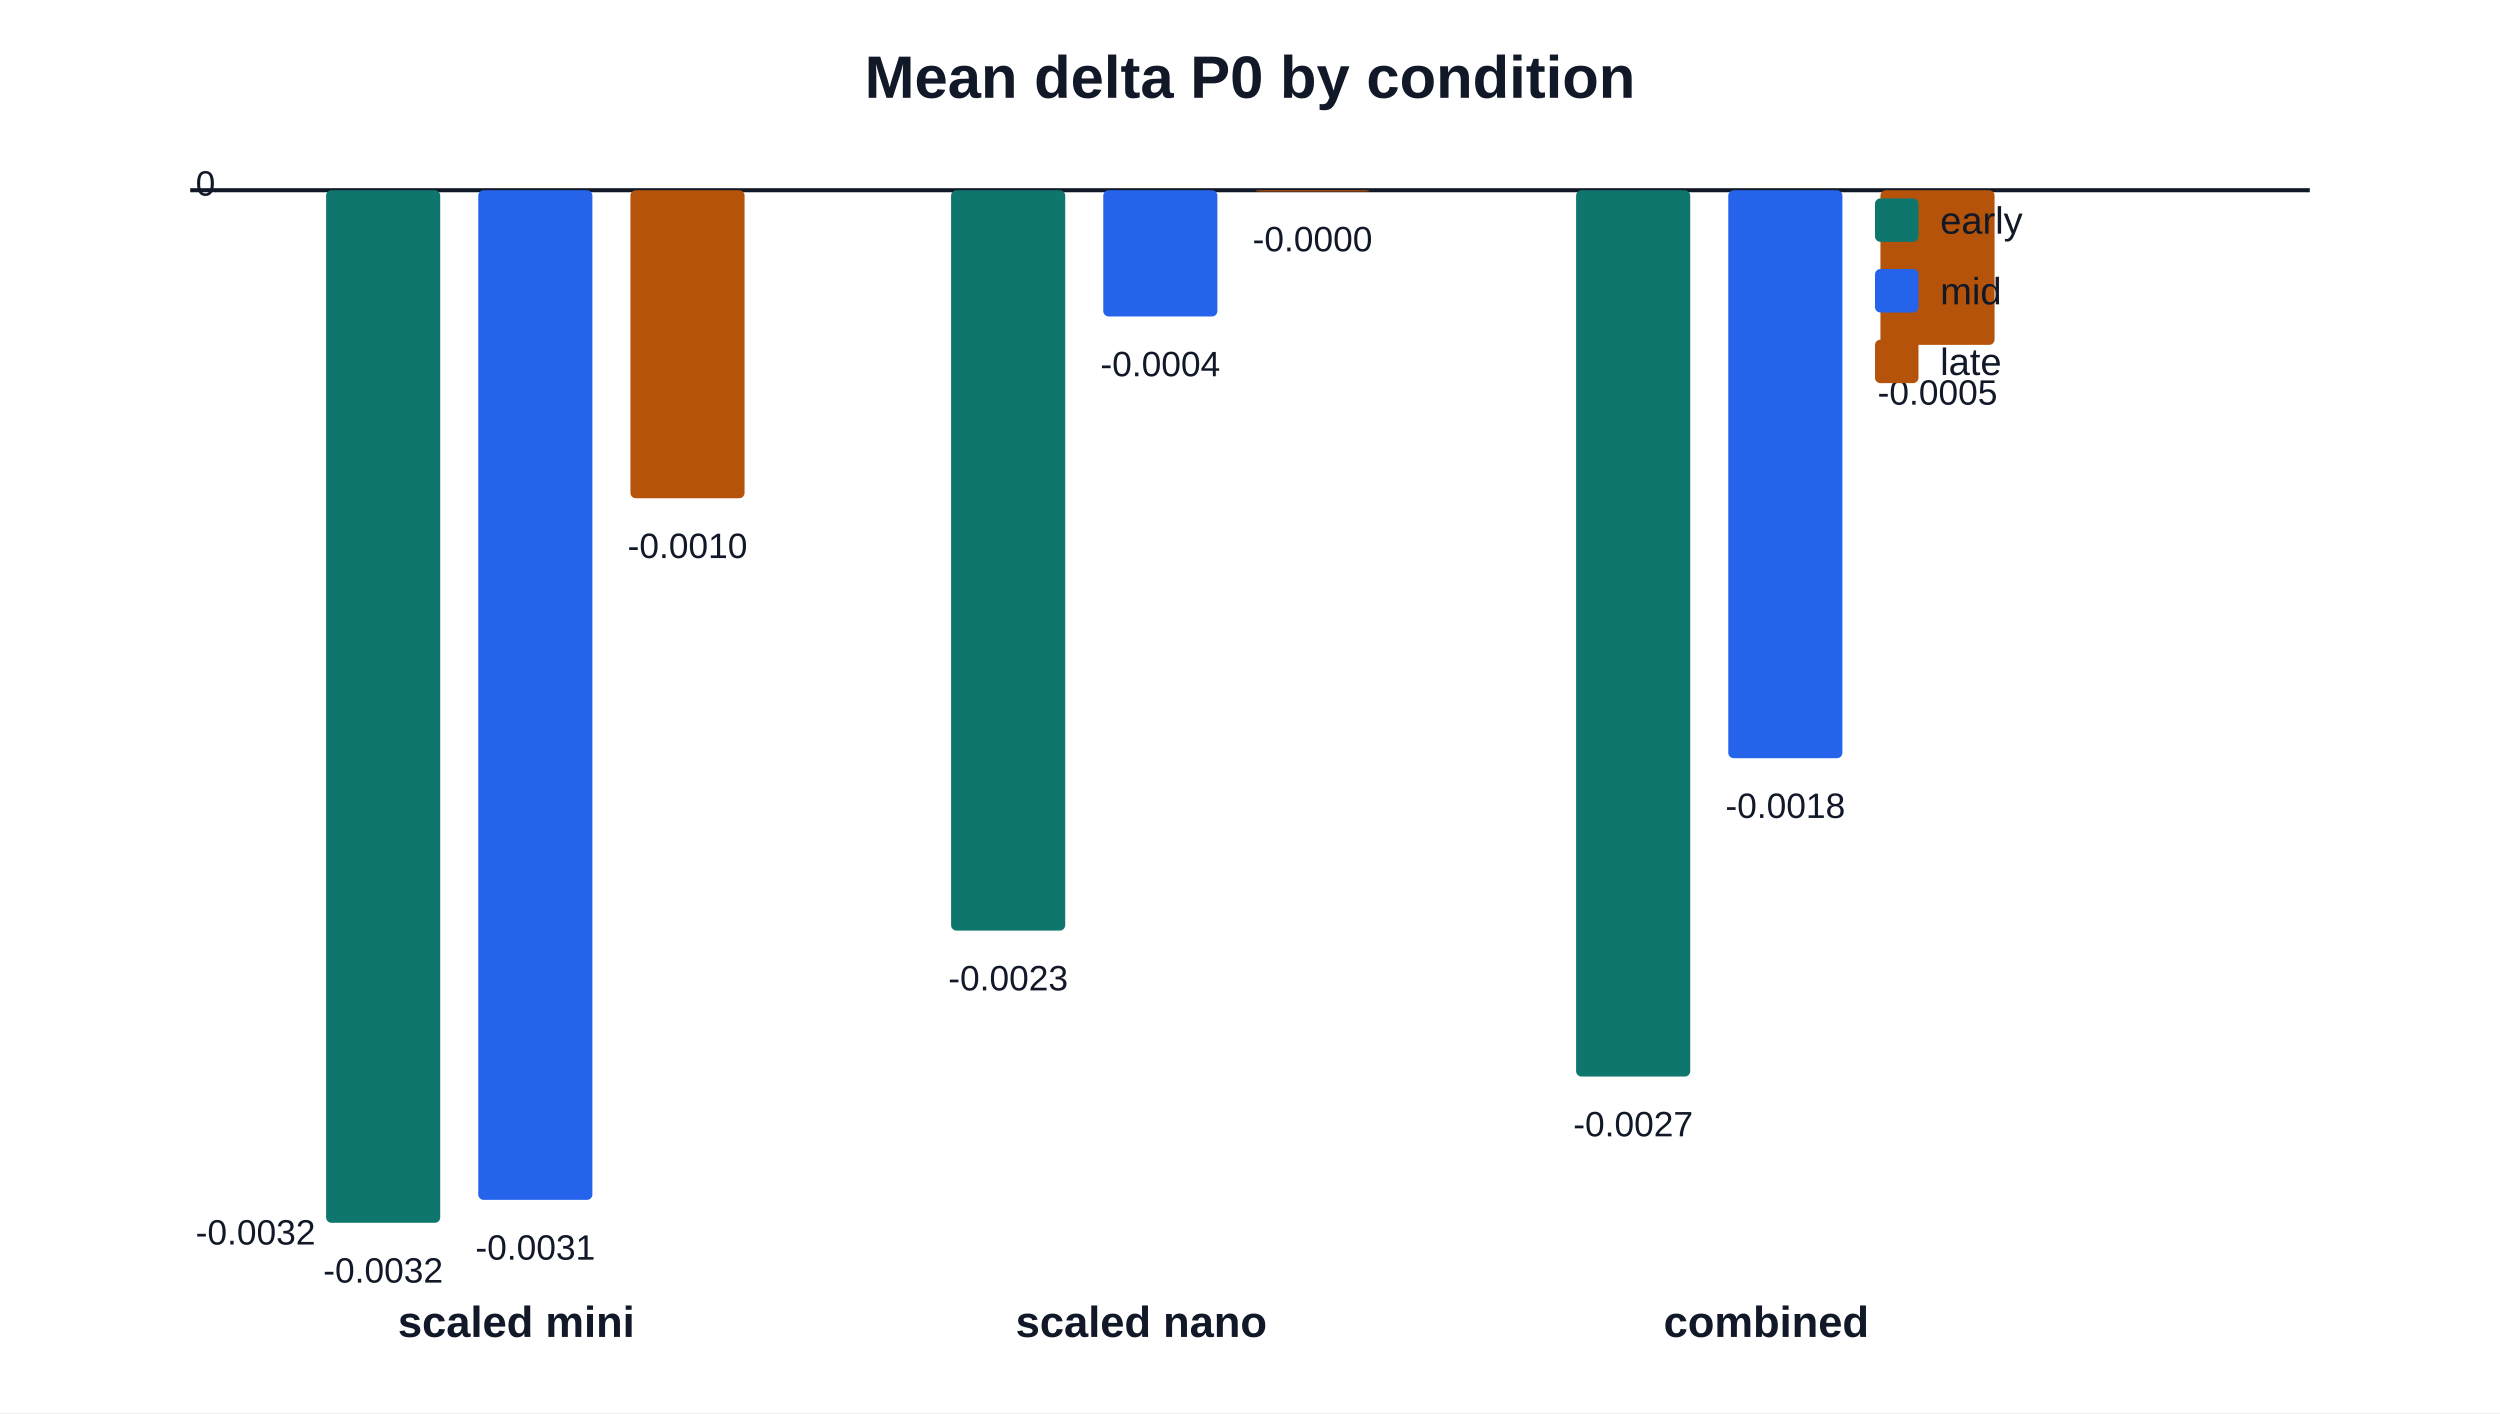
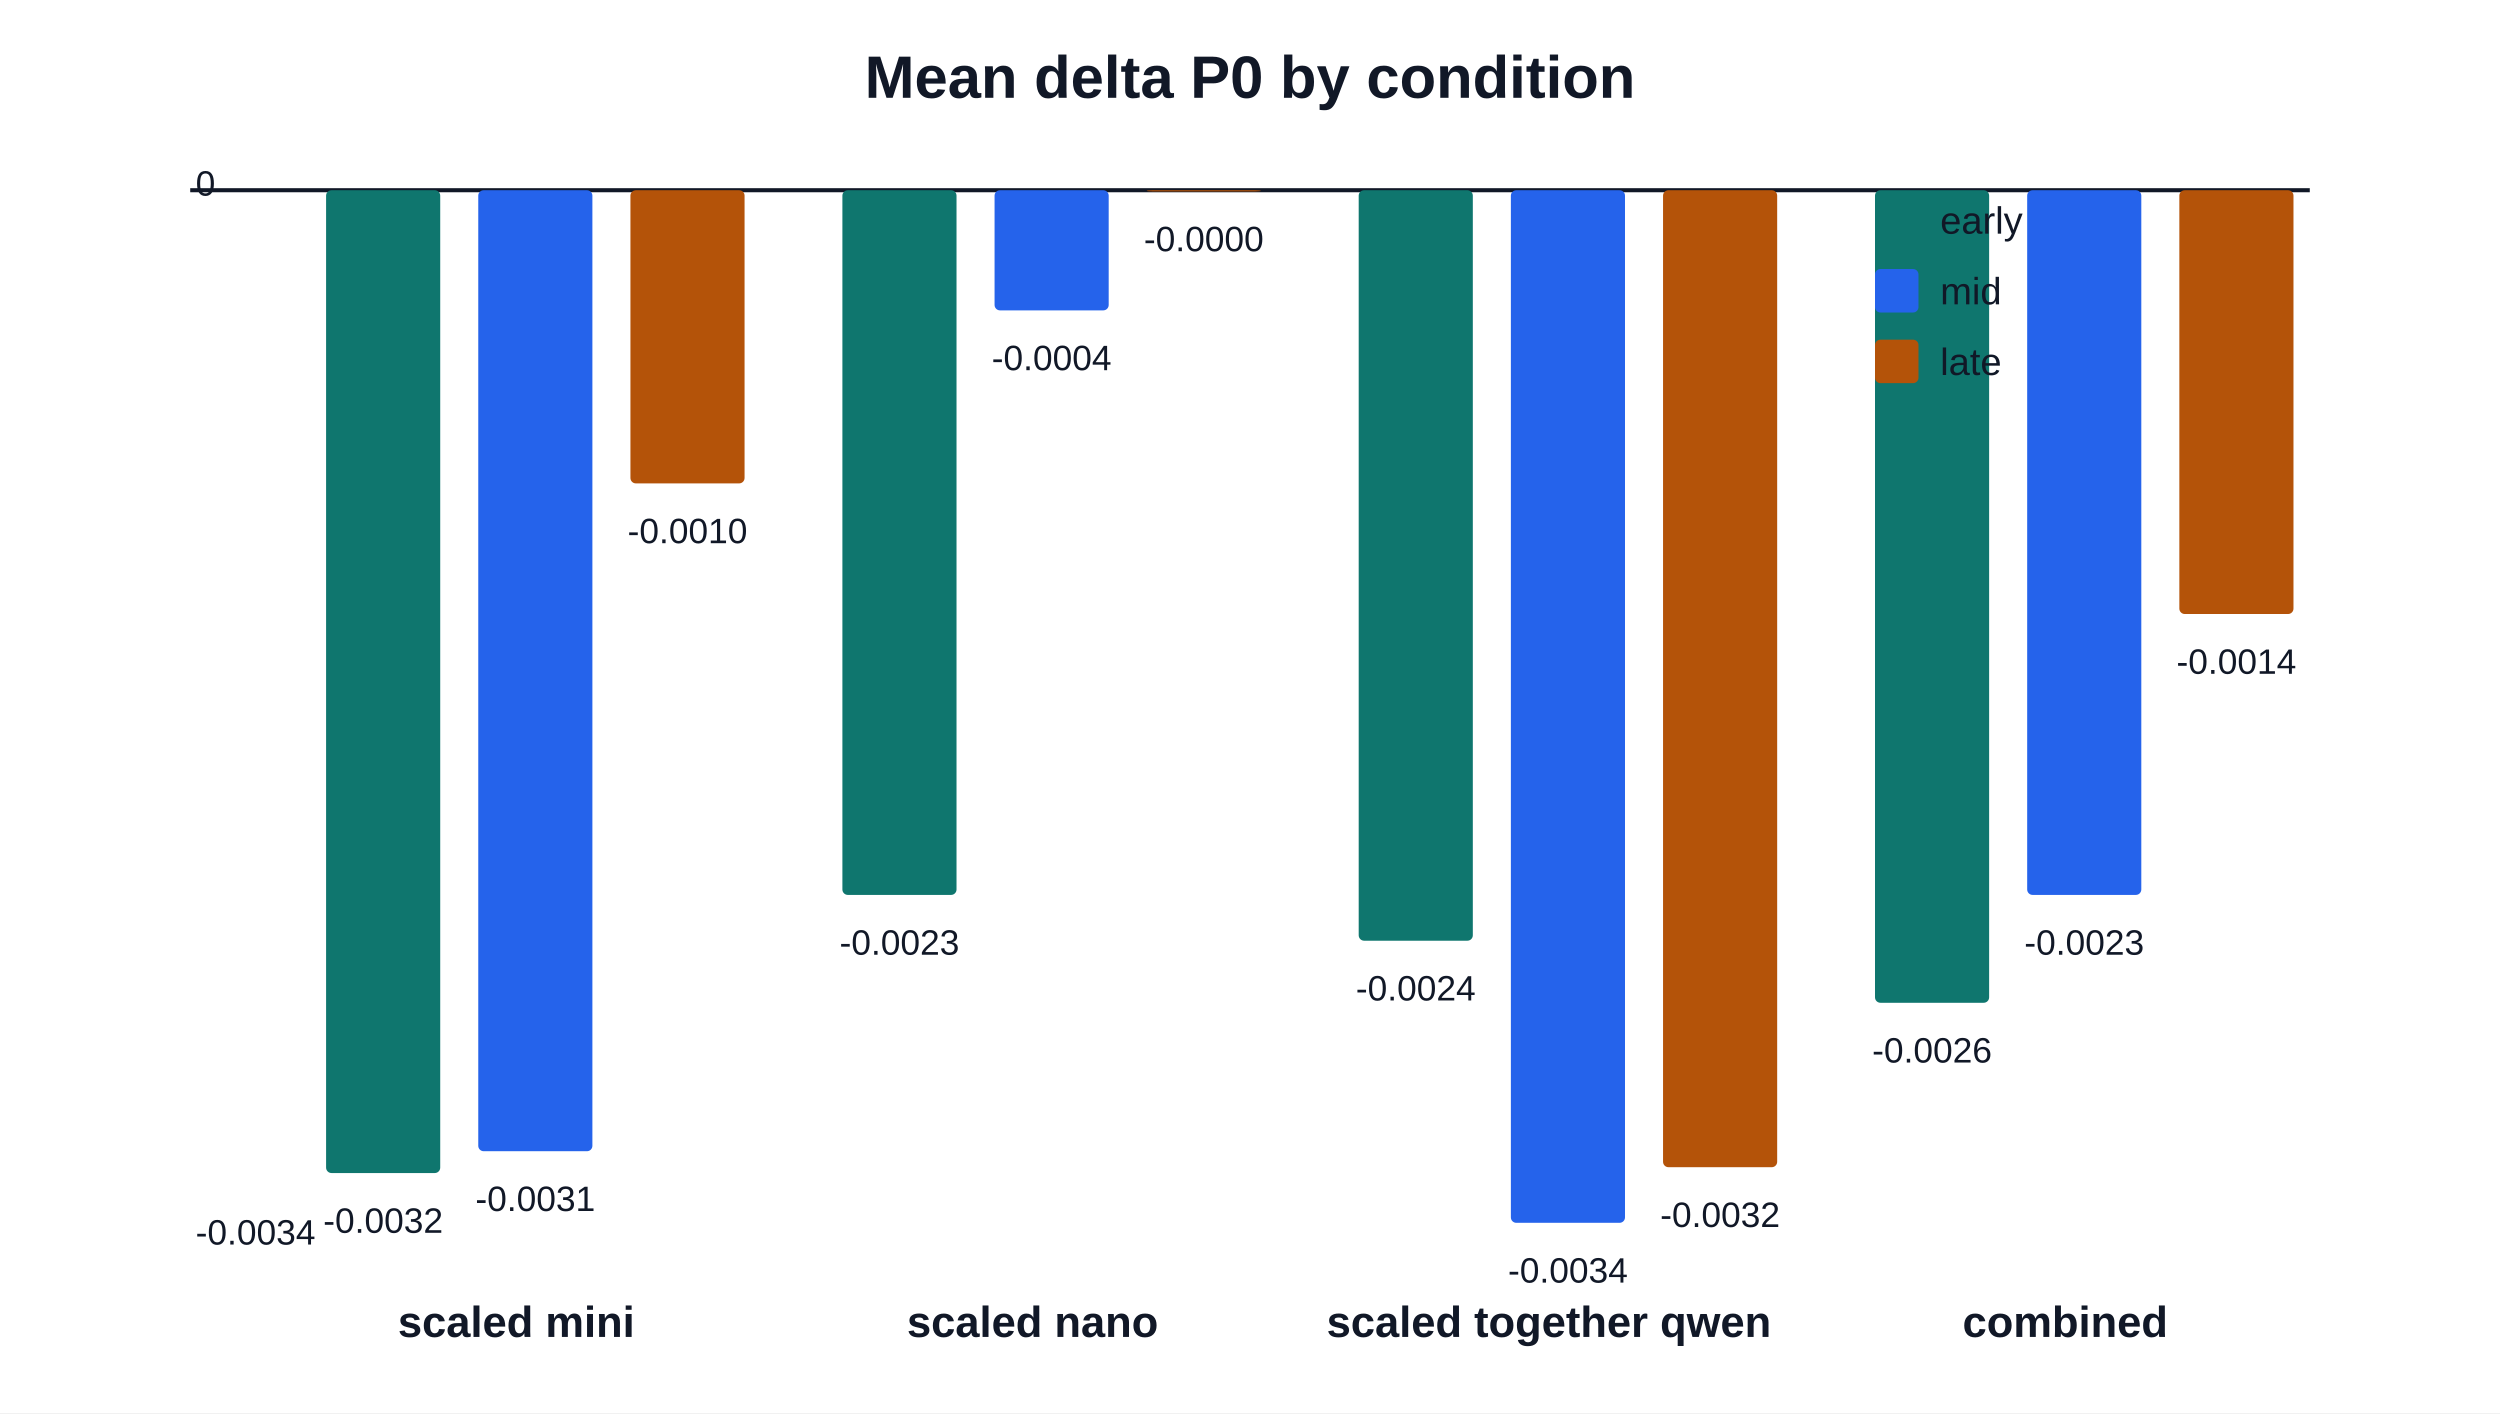
<svg xmlns="http://www.w3.org/2000/svg" width="920" height="520" viewBox="0 0 920 520">
  <rect width="100%" height="100%" fill="#ffffff" />
  <text x="460.00" y="36.00" font-family="Arial, sans-serif" font-size="22" font-weight="700" text-anchor="middle" fill="#111827">Mean delta P0 by condition</text>
  <line x1="70.00" y1="70.00" x2="850.00" y2="70.00" stroke="#111827" stroke-width="1.5" />
-   <rect x="120.00" y="70.00" width="42.00" height="380.00" fill="#0f766e" rx="2" />
-   <text x="141.00" y="472.00" font-family="Arial, sans-serif" font-size="13" font-weight="400" text-anchor="middle" fill="#111827">-0.0032</text>
-   <rect x="176.00" y="70.00" width="42.00" height="371.56" fill="#2563eb" rx="2" />
-   <text x="197.00" y="463.56" font-family="Arial, sans-serif" font-size="13" font-weight="400" text-anchor="middle" fill="#111827">-0.0031</text>
-   <rect x="232.00" y="70.00" width="42.00" height="113.36" fill="#b45309" rx="2" />
-   <text x="253.00" y="205.36" font-family="Arial, sans-serif" font-size="13" font-weight="400" text-anchor="middle" fill="#111827">-0.0010</text>
+   <rect x="120.00" y="70.00" width="42.00" height="361.68" fill="#0f766e" rx="2" />
+   <text x="141.00" y="453.68" font-family="Arial, sans-serif" font-size="13" font-weight="400" text-anchor="middle" fill="#111827">-0.0032</text>
+   <rect x="176.00" y="70.00" width="42.00" height="353.65" fill="#2563eb" rx="2" />
+   <text x="197.00" y="445.65" font-family="Arial, sans-serif" font-size="13" font-weight="400" text-anchor="middle" fill="#111827">-0.0031</text>
+   <rect x="232.00" y="70.00" width="42.00" height="107.89" fill="#b45309" rx="2" />
+   <text x="253.00" y="199.89" font-family="Arial, sans-serif" font-size="13" font-weight="400" text-anchor="middle" fill="#111827">-0.0010</text>
  <text x="190.00" y="492.00" font-family="Arial, sans-serif" font-size="16" font-weight="600" text-anchor="middle" fill="#111827">scaled mini</text>
-   <rect x="350.00" y="70.00" width="42.00" height="272.46" fill="#0f766e" rx="2" />
-   <text x="371.00" y="364.46" font-family="Arial, sans-serif" font-size="13" font-weight="400" text-anchor="middle" fill="#111827">-0.0023</text>
-   <rect x="406.00" y="70.00" width="42.00" height="46.46" fill="#2563eb" rx="2" />
-   <text x="427.00" y="138.46" font-family="Arial, sans-serif" font-size="13" font-weight="400" text-anchor="middle" fill="#111827">-0.0004</text>
-   <rect x="462.00" y="70.00" width="42.00" height="0.48" fill="#b45309" rx="2" />
-   <text x="483.00" y="92.48" font-family="Arial, sans-serif" font-size="13" font-weight="400" text-anchor="middle" fill="#111827">-0.0000</text>
-   <text x="420.00" y="492.00" font-family="Arial, sans-serif" font-size="16" font-weight="600" text-anchor="middle" fill="#111827">scaled nano</text>
-   <rect x="580.00" y="70.00" width="42.00" height="326.17" fill="#0f766e" rx="2" />
-   <text x="601.00" y="418.17" font-family="Arial, sans-serif" font-size="13" font-weight="400" text-anchor="middle" fill="#111827">-0.0027</text>
-   <rect x="636.00" y="70.00" width="42.00" height="209.01" fill="#2563eb" rx="2" />
-   <text x="657.00" y="301.01" font-family="Arial, sans-serif" font-size="13" font-weight="400" text-anchor="middle" fill="#111827">-0.0018</text>
-   <rect x="692.00" y="70.00" width="42.00" height="56.92" fill="#b45309" rx="2" />
-   <text x="713.00" y="148.92" font-family="Arial, sans-serif" font-size="13" font-weight="400" text-anchor="middle" fill="#111827">-0.0005</text>
-   <text x="650.00" y="492.00" font-family="Arial, sans-serif" font-size="16" font-weight="600" text-anchor="middle" fill="#111827">combined</text>
+   <rect x="310.00" y="70.00" width="42.00" height="259.33" fill="#0f766e" rx="2" />
+   <text x="331.00" y="351.33" font-family="Arial, sans-serif" font-size="13" font-weight="400" text-anchor="middle" fill="#111827">-0.0023</text>
+   <rect x="366.00" y="70.00" width="42.00" height="44.22" fill="#2563eb" rx="2" />
+   <text x="387.00" y="136.22" font-family="Arial, sans-serif" font-size="13" font-weight="400" text-anchor="middle" fill="#111827">-0.0004</text>
+   <rect x="422.00" y="70.00" width="42.00" height="0.45" fill="#b45309" rx="2" />
+   <text x="443.00" y="92.45" font-family="Arial, sans-serif" font-size="13" font-weight="400" text-anchor="middle" fill="#111827">-0.0000</text>
+   <text x="380.00" y="492.00" font-family="Arial, sans-serif" font-size="16" font-weight="600" text-anchor="middle" fill="#111827">scaled nano</text>
+   <rect x="500.00" y="70.00" width="42.00" height="276.18" fill="#0f766e" rx="2" />
+   <text x="521.00" y="368.18" font-family="Arial, sans-serif" font-size="13" font-weight="400" text-anchor="middle" fill="#111827">-0.0024</text>
+   <rect x="556.00" y="70.00" width="42.00" height="380.00" fill="#2563eb" rx="2" />
+   <text x="577.00" y="472.00" font-family="Arial, sans-serif" font-size="13" font-weight="400" text-anchor="middle" fill="#111827">-0.0034</text>
+   <rect x="612.00" y="70.00" width="42.00" height="359.53" fill="#b45309" rx="2" />
+   <text x="633.00" y="451.53" font-family="Arial, sans-serif" font-size="13" font-weight="400" text-anchor="middle" fill="#111827">-0.0032</text>
+   <text x="570.00" y="492.00" font-family="Arial, sans-serif" font-size="16" font-weight="600" text-anchor="middle" fill="#111827">scaled together qwen</text>
+   <rect x="690.00" y="70.00" width="42.00" height="299.02" fill="#0f766e" rx="2" />
+   <text x="711.00" y="391.02" font-family="Arial, sans-serif" font-size="13" font-weight="400" text-anchor="middle" fill="#111827">-0.0026</text>
+   <rect x="746.00" y="70.00" width="42.00" height="259.33" fill="#2563eb" rx="2" />
+   <text x="767.00" y="351.33" font-family="Arial, sans-serif" font-size="13" font-weight="400" text-anchor="middle" fill="#111827">-0.0023</text>
+   <rect x="802.00" y="70.00" width="42.00" height="155.96" fill="#b45309" rx="2" />
+   <text x="823.00" y="247.96" font-family="Arial, sans-serif" font-size="13" font-weight="400" text-anchor="middle" fill="#111827">-0.0014</text>
+   <text x="760.00" y="492.00" font-family="Arial, sans-serif" font-size="16" font-weight="600" text-anchor="middle" fill="#111827">combined</text>
  <rect x="690.00" y="73.00" width="16.00" height="16.00" fill="#0f766e" rx="2" />
  <text x="714.00" y="86.00" font-family="Arial, sans-serif" font-size="14" font-weight="400" text-anchor="start" fill="#111827">early</text>
  <rect x="690.00" y="99.00" width="16.00" height="16.00" fill="#2563eb" rx="2" />
  <text x="714.00" y="112.00" font-family="Arial, sans-serif" font-size="14" font-weight="400" text-anchor="start" fill="#111827">mid</text>
  <rect x="690.00" y="125.00" width="16.00" height="16.00" fill="#b45309" rx="2" />
  <text x="714.00" y="138.00" font-family="Arial, sans-serif" font-size="14" font-weight="400" text-anchor="start" fill="#111827">late</text>
  <text x="72.00" y="72.00" font-family="Arial, sans-serif" font-size="13" font-weight="400" text-anchor="start" fill="#111827">0</text>
-   <text x="72.00" y="458.00" font-family="Arial, sans-serif" font-size="13" font-weight="400" text-anchor="start" fill="#111827">-0.0032</text>
+   <text x="72.00" y="458.00" font-family="Arial, sans-serif" font-size="13" font-weight="400" text-anchor="start" fill="#111827">-0.0034</text>
</svg>
